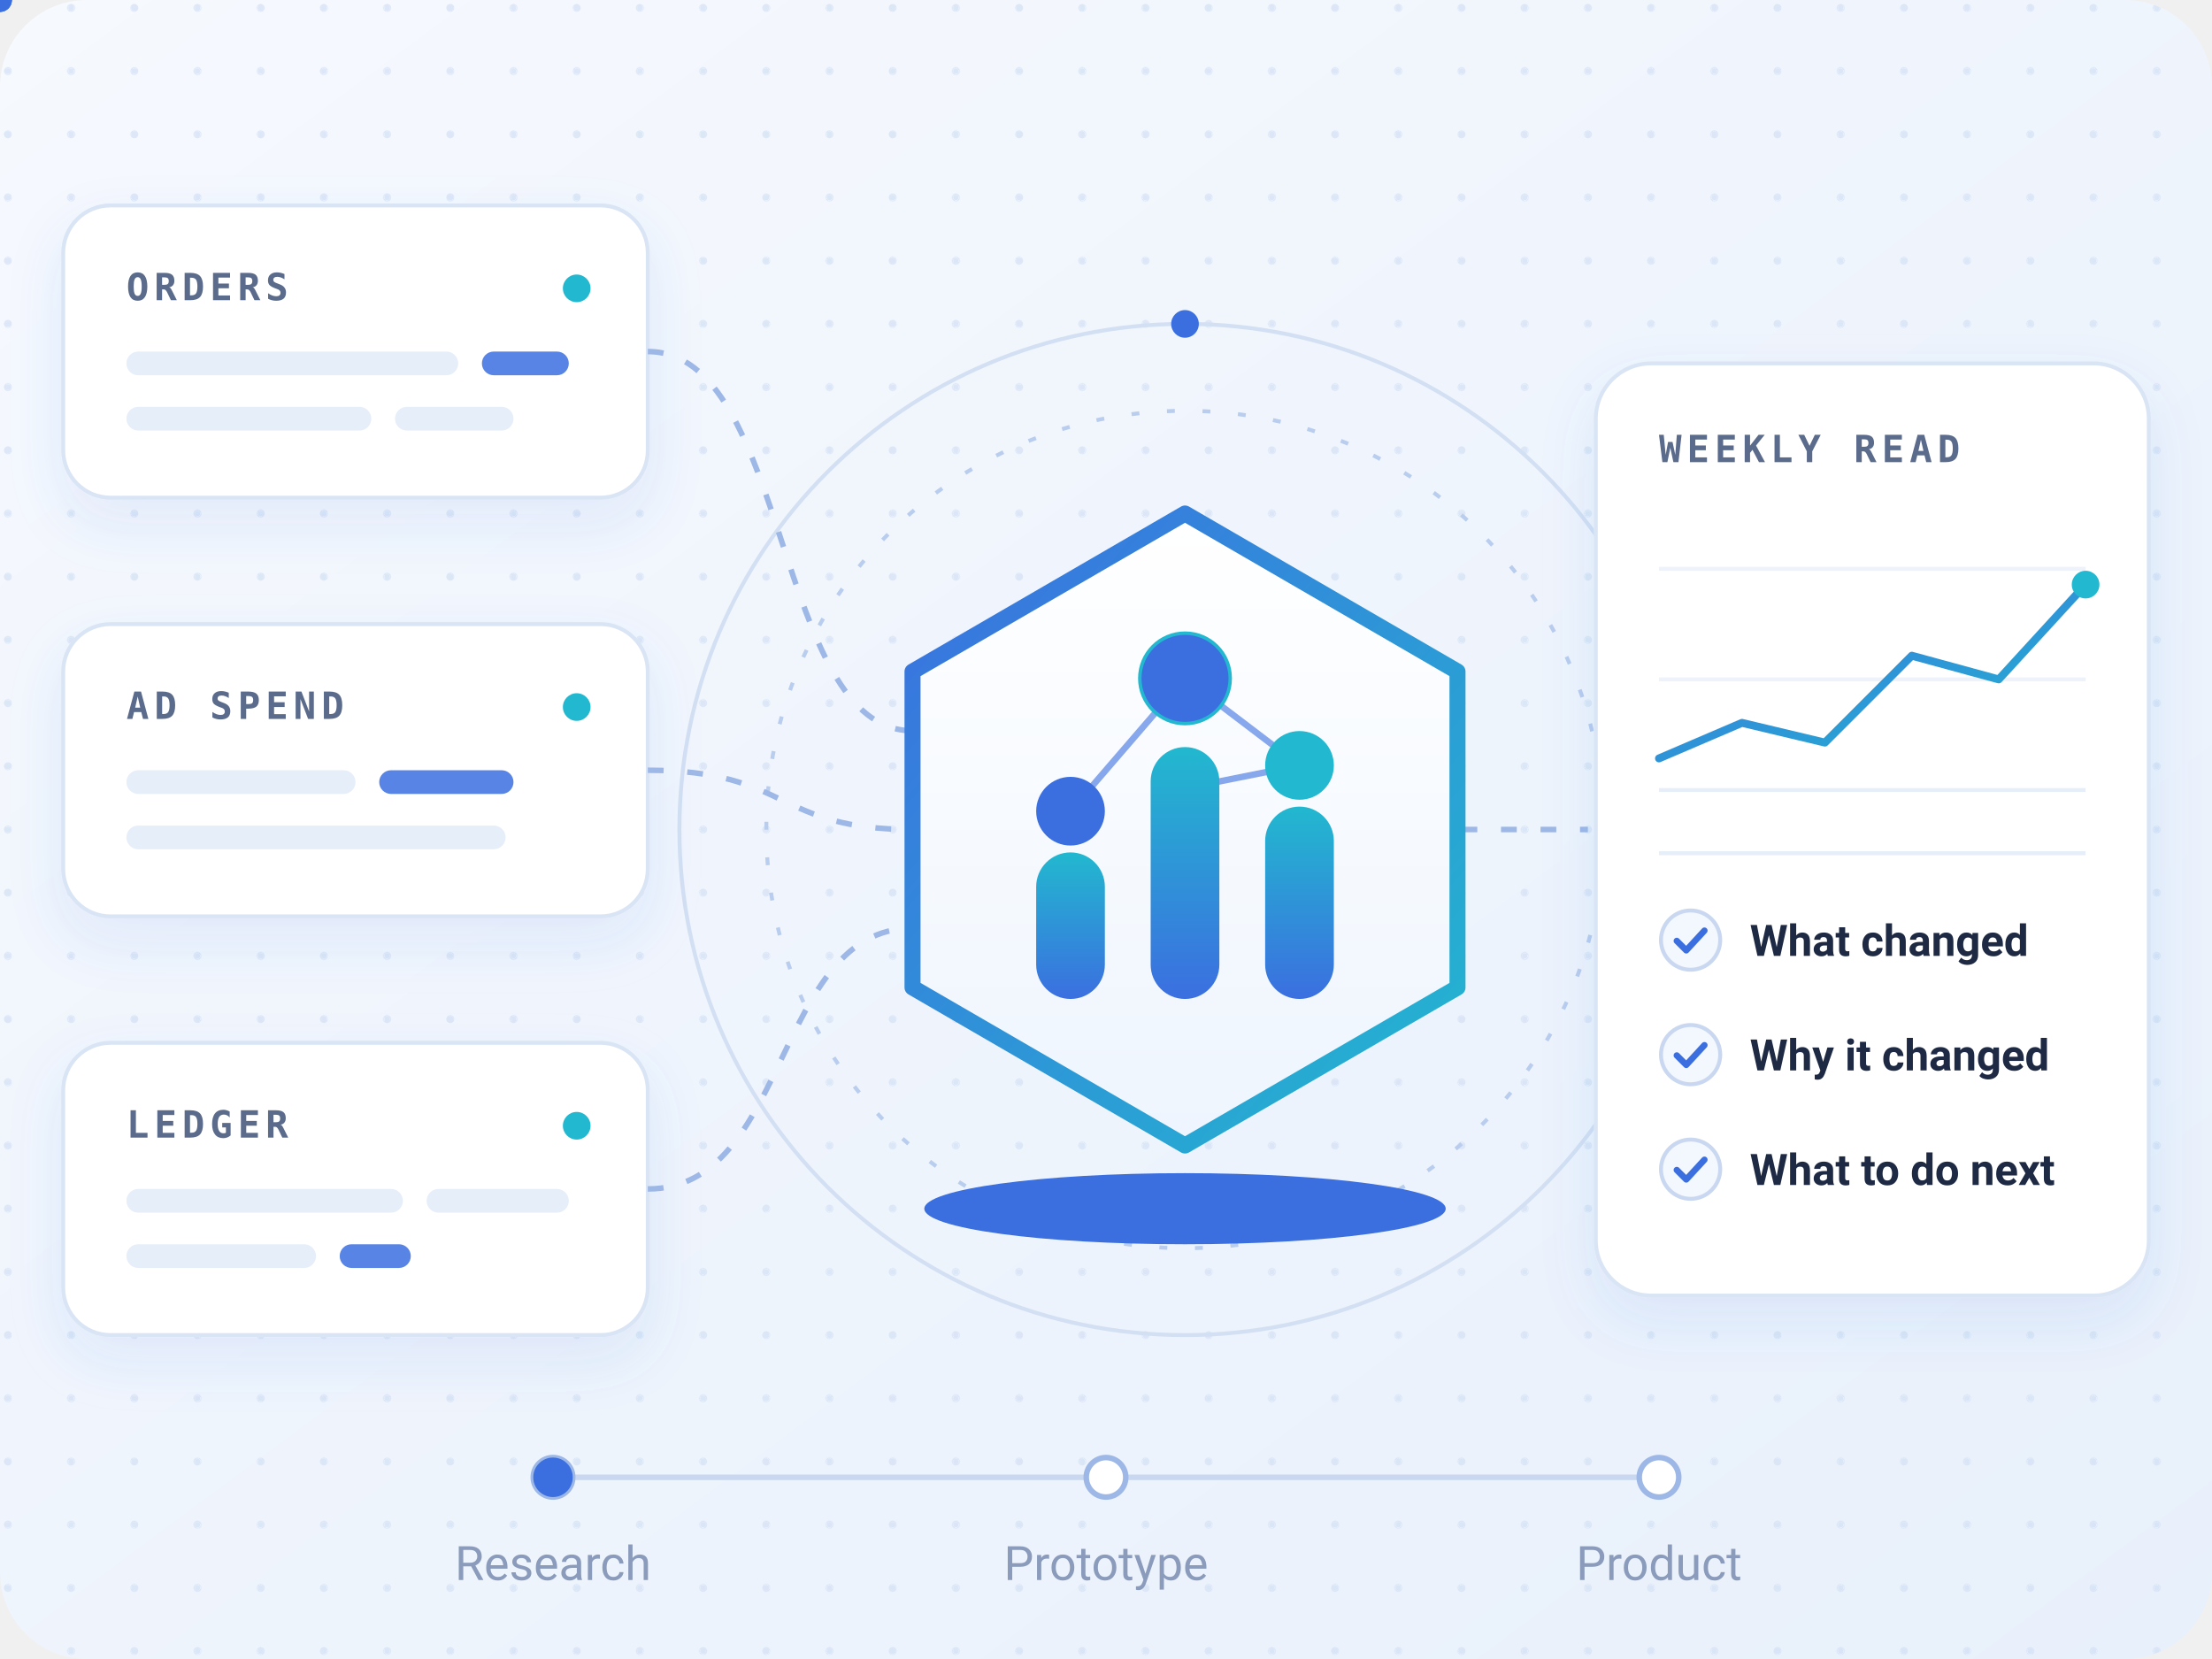
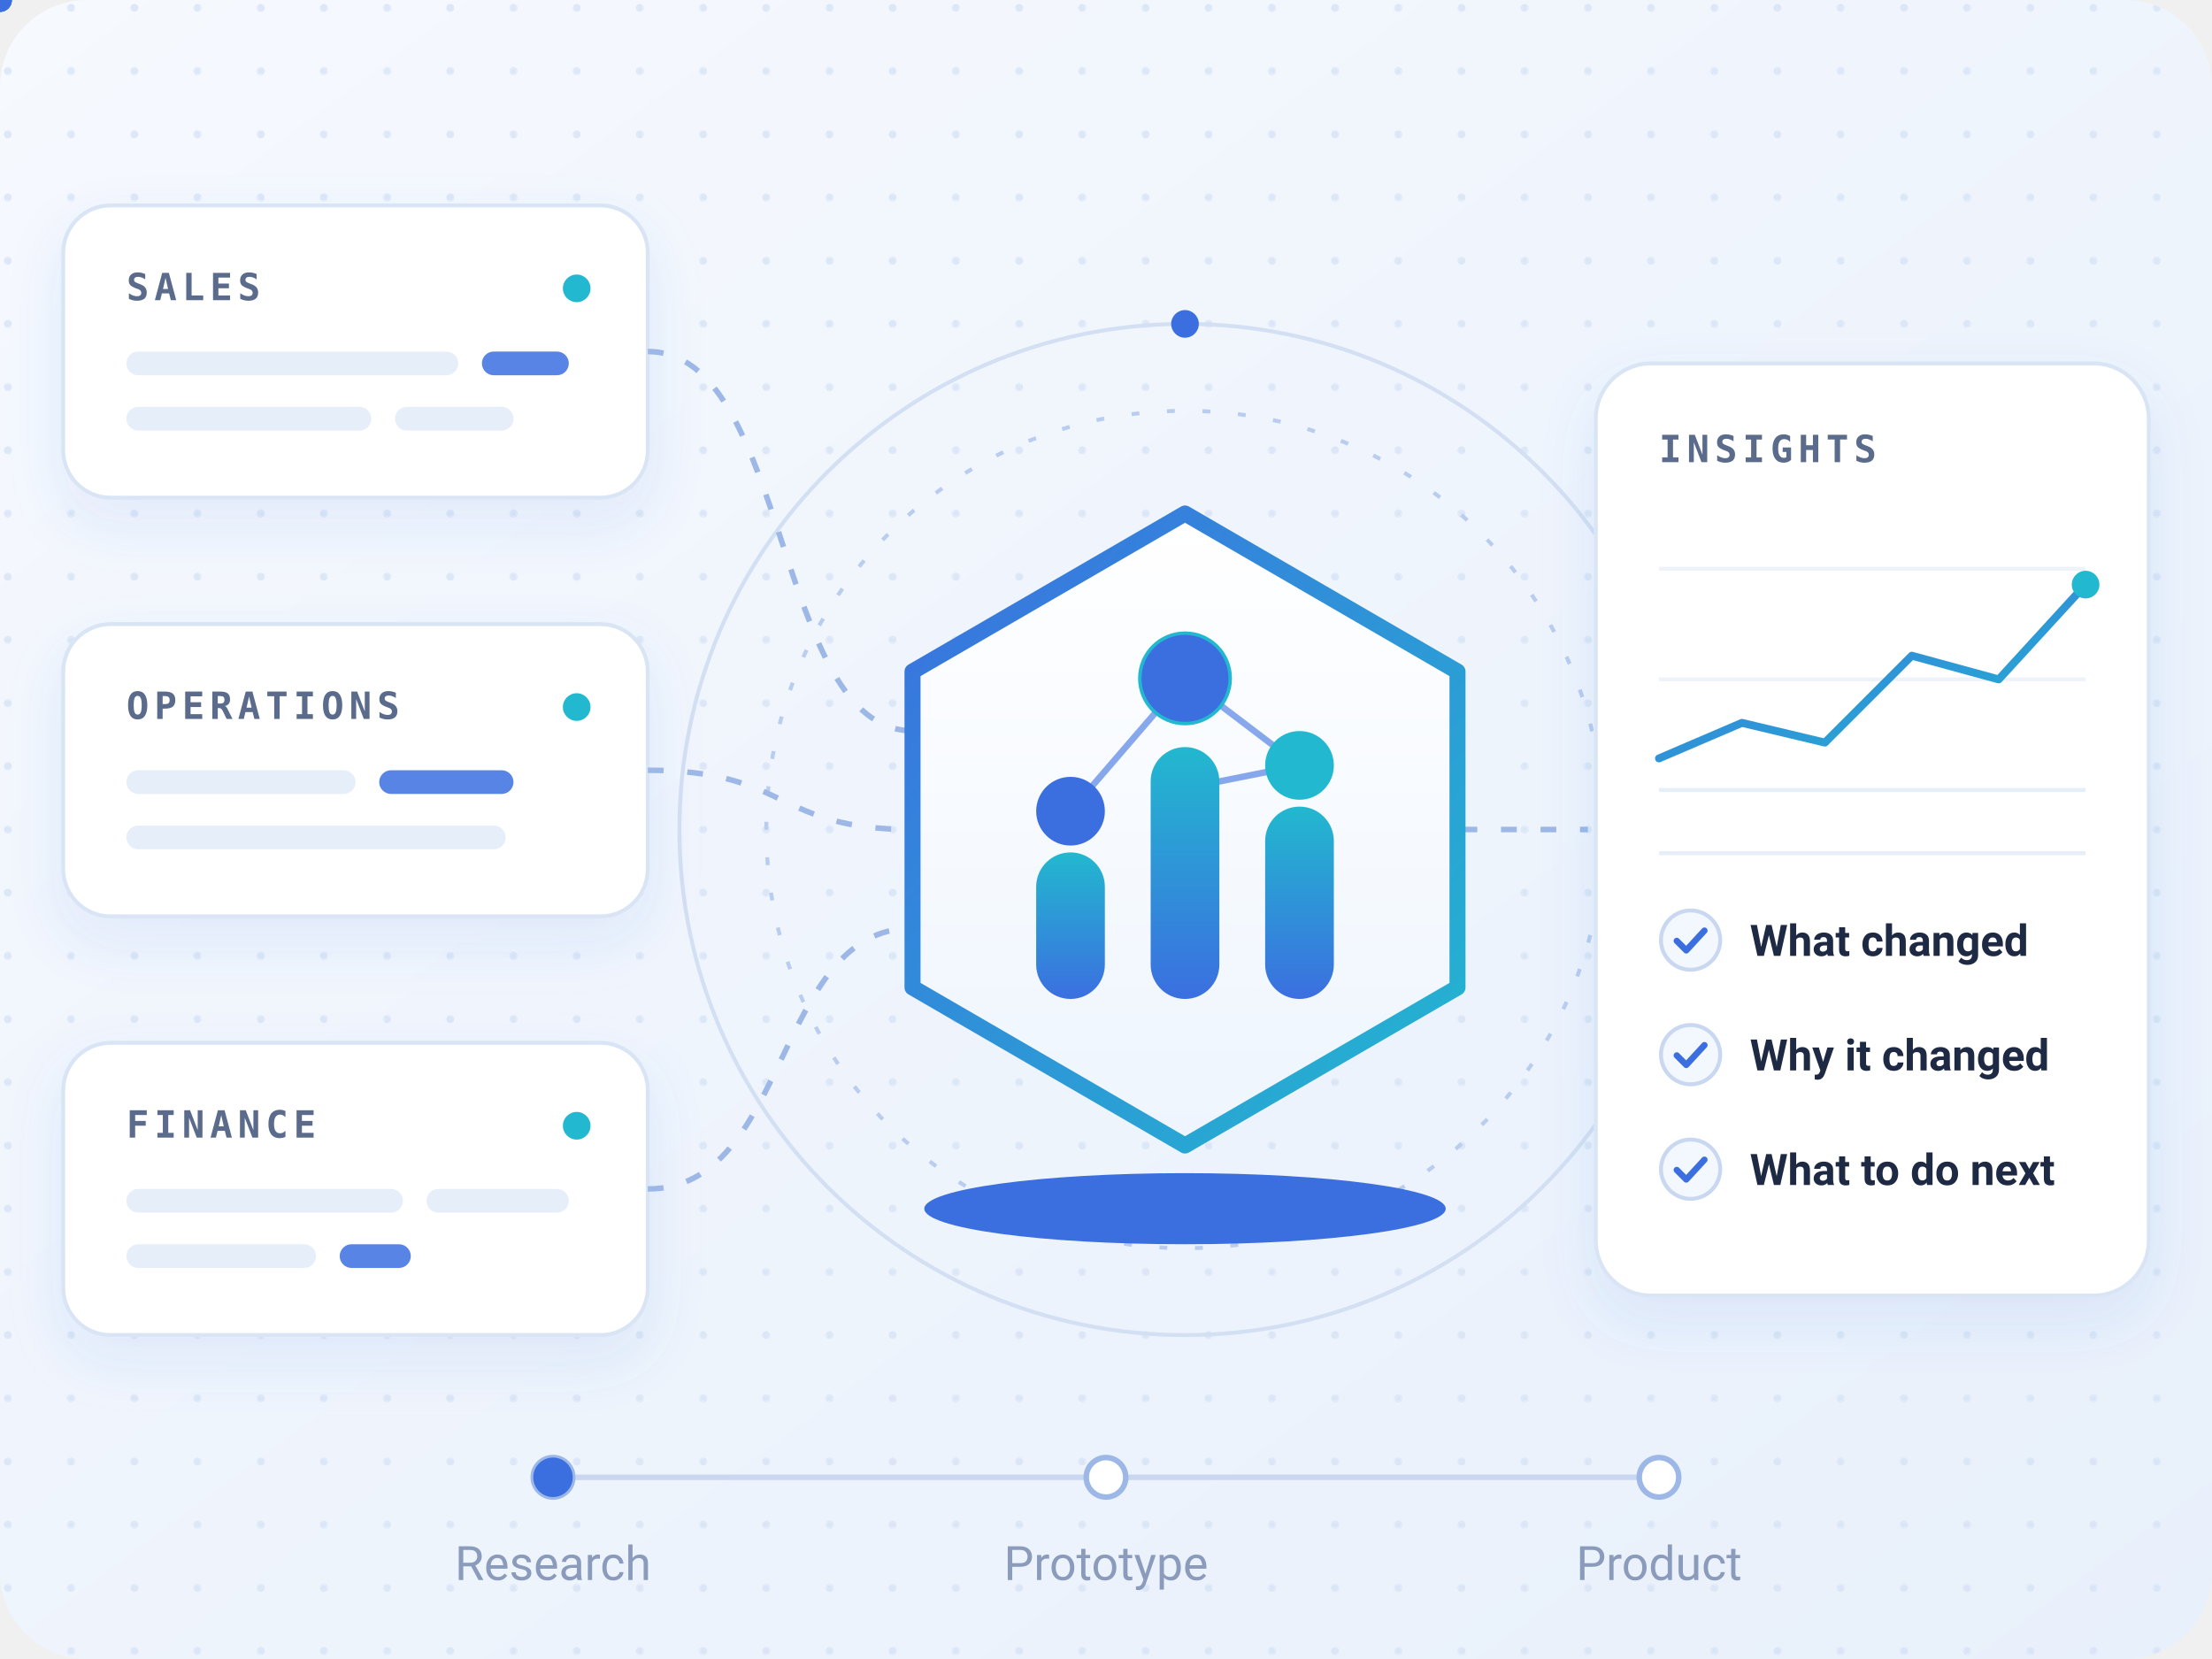
<svg xmlns="http://www.w3.org/2000/svg" xmlns:xlink="http://www.w3.org/1999/xlink" viewBox="0 0 560 420" role="img" aria-labelledby="t">
  <style>
  .sans { font-family: -apple-system, BlinkMacSystemFont, "Segoe UI", Roboto, "Helvetica Neue", Arial, sans-serif; }
  .mono { font-family: ui-monospace, "SF Mono", Menlo, Consolas, monospace; font-size: 9.5px; letter-spacing: .14em; fill: #5B6B8C; font-weight: 600; }
  .card { fill: #FFFFFF; stroke: #D9E5F5; stroke-width: 1; filter: url(#lift); }
  .skel { fill: #E6EEF9; }
  .ink { fill: #3B6FE0; }
  .cy { fill: #22B8CF; }
  .wire { fill: none; stroke: #9DB8E6; stroke-width: 1.4; stroke-dasharray: 4 6; animation: flow 1.6s linear infinite; }
  .mover { fill: #3B6FE0; }
  @keyframes flow { to { stroke-dashoffset: -40; } }

  .blink { animation: blink 2.4s ease-in-out infinite; }
  .b2 { animation-delay: .8s; } .b3 { animation-delay: 1.6s; }
  @keyframes blink { 0%, 100% { opacity: .25; } 50% { opacity: 1; } }

  .float { animation: float 6s ease-in-out infinite; }
  @keyframes float { 0%, 100% { transform: translateY(0); } 50% { transform: translateY(-6px); } }
  .shadow { transform-box: fill-box; transform-origin: center; animation: shadow 6s ease-in-out infinite; }
  @keyframes shadow { 0%, 100% { transform: scaleX(1); opacity: .07; } 50% { transform: scaleX(.9); opacity: .045; } }

  .bar { transform-box: fill-box; transform-origin: 50% 100%; animation: bar 4.2s cubic-bezier(.45,0,.2,1) infinite; }
  .bar2 { animation-delay: .5s; } .bar3 { animation-delay: 1s; }
  @keyframes bar { 0%, 100% { transform: scaleY(1); } 35% { transform: scaleY(1.16); } 65% { transform: scaleY(.88); } }
  .net { stroke-dasharray: 20; animation: draw 1.4s ease .3s both; }
  @keyframes draw { from { stroke-dashoffset: 20; } to { stroke-dashoffset: 0; } }
  .ping { transform-box: fill-box; transform-origin: center; animation: ping 2.8s ease-out infinite; }
  @keyframes ping { 0% { transform: scale(1); opacity: .5; } 100% { transform: scale(3.4); opacity: 0; } }

  .orbit { transform-origin: 300px 210px; animation: spin 48s linear infinite; }
  .orbit-rev { transform-origin: 300px 210px; animation: spin 30s linear infinite reverse; }
  @keyframes spin { to { transform: rotate(360deg); } }

  .chart { stroke-dasharray: 150; animation: chart 7s ease-in-out infinite; }
  @keyframes chart { 0% { stroke-dashoffset: 150; } 30%, 88% { stroke-dashoffset: 0; opacity: 1; } 100% { stroke-dashoffset: 0; opacity: 0; } }
  .chart-end { animation: pop 7s ease-in-out infinite; }
  @keyframes pop { 0%, 28% { opacity: 0; } 32%, 88% { opacity: 1; } 100% { opacity: 0; } }
  .tick { stroke-dasharray: 14; animation: tick 7s ease-in-out infinite; }
  .t2 { animation-name: tick2; } .t3 { animation-name: tick3; }
  @keyframes tick  { 0%, 34% { stroke-dashoffset: 14; } 40%, 88% { stroke-dashoffset: 0; opacity: 1; } 100% { opacity: 0; } }
  @keyframes tick2 { 0%, 44% { stroke-dashoffset: 14; } 50%, 88% { stroke-dashoffset: 0; opacity: 1; } 100% { opacity: 0; } }
  @keyframes tick3 { 0%, 54% { stroke-dashoffset: 14; } 60%, 88% { stroke-dashoffset: 0; opacity: 1; } 100% { opacity: 0; } }

  .step-dot { animation: step 9s cubic-bezier(.65,0,.35,1) infinite; }
  @keyframes step { 0%, 22% { transform: translateX(0); } 33%, 55% { transform: translateX(140px); } 66%, 92% { transform: translateX(280px); } 100% { transform: translateX(0); opacity: 0; } }
  .lbl-on { opacity: 0; animation: 9s ease infinite; }
  .on1 { animation-name: on1; } .on2 { animation-name: on2; } .on3 { animation-name: on3; }
  @keyframes on1 { 0%, 24% { opacity: 1; } 30%, 100% { opacity: 0; } }
  @keyframes on2 { 0%, 31% { opacity: 0; } 35%, 57% { opacity: 1; } 63%, 100% { opacity: 0; } }
  @keyframes on3 { 0%, 64% { opacity: 0; } 68%, 92% { opacity: 1; } 98%, 100% { opacity: 0; } }

  @media (prefers-reduced-motion: reduce) {
    * { animation: none !important; }
    .mover, .ping { display: none; }
  }
</style>
  <defs>
    <linearGradient id="wash" x1="0" y1="0" x2="1" y2="1">
      <stop offset="0" stop-color="#F6F9FE" />
      <stop offset="1" stop-color="#E8F0FB" />
    </linearGradient>
    <linearGradient id="brand" x1="0" y1="0" x2="1" y2="1">
      <stop offset="0" stop-color="#3B6FE0" />
      <stop offset="1" stop-color="#22B8CF" />
    </linearGradient>
    <linearGradient id="barg" x1="0" y1="1" x2="0" y2="0">
      <stop offset="0" stop-color="#3B6FE0" />
      <stop offset="1" stop-color="#22B8CF" />
    </linearGradient>
    <linearGradient id="hexfill" x1="0" y1="0" x2="0" y2="1">
      <stop offset="0" stop-color="#FFFFFF" />
      <stop offset="1" stop-color="#EEF5FE" />
    </linearGradient>
    <filter id="lift" x="-20%" y="-20%" width="140%" height="160%">
      <feDropShadow dx="0" dy="6" stdDeviation="7" flood-color="#3B6FE0" flood-opacity=".10" />
    </filter>
    <pattern id="dots" width="16" height="16" patternUnits="userSpaceOnUse">
      <circle cx="2" cy="2" r="1" fill="#D3E0F3" />
    </pattern>
    <path id="w1" d="M164 89 C200 89 196 185 231 185" />
    <path id="w2" d="M164 195 C200 195 196 210 231 210" />
    <path id="w3" d="M164 301 C200 301 196 235 231 235" />
    <path id="w4" d="M370 210 L402 210" />
  </defs>
  <rect x="0" y="0" width="560" height="420" rx="22" fill="url(#wash)" />
  <rect x="0" y="0" width="560" height="420" rx="22" fill="url(#dots)" opacity=".7" />
  <g class="orbit">
    <circle cx="300" cy="210" r="106" fill="none" stroke="#B9CDEE" stroke-width="1" stroke-dasharray="2 7" />
  </g>
  <g class="orbit-rev">
    <circle cx="300" cy="210" r="128" fill="none" stroke="#D3E0F3" stroke-width="1" />
    <circle cx="300" cy="82" r="3.5" fill="#3B6FE0" />
    <circle cx="428" cy="210" r="2.5" fill="#22B8CF" />
  </g>
  <g class="sans">
    <rect class="card" x="16" y="52" width="148" height="74" rx="12" />
-     <text class="mono" x="32" y="76">ORDERS</text>
+     <text class="mono" x="32" y="76">SALES</text>
    <circle class="cy blink" cx="146" cy="73" r="3.5" />
    <rect class="skel" x="32" y="89" width="84" height="6" rx="3" />
    <rect class="ink" x="122" y="89" width="22" height="6" rx="3" opacity=".85" />
    <rect class="skel" x="32" y="103" width="62" height="6" rx="3" />
    <rect class="skel" x="100" y="103" width="30" height="6" rx="3" />
    <rect class="card" x="16" y="158" width="148" height="74" rx="12" />
-     <text class="mono" x="32" y="182">AD SPEND</text>
+     <text class="mono" x="32" y="182">OPERATIONS</text>
    <circle class="cy blink b2" cx="146" cy="179" r="3.5" />
    <rect class="skel" x="32" y="195" width="58" height="6" rx="3" />
    <rect class="ink" x="96" y="195" width="34" height="6" rx="3" opacity=".85" />
    <rect class="skel" x="32" y="209" width="96" height="6" rx="3" />
    <rect class="card" x="16" y="264" width="148" height="74" rx="12" />
-     <text class="mono" x="32" y="288">LEDGER</text>
+     <text class="mono" x="32" y="288">FINANCE</text>
    <circle class="cy blink b3" cx="146" cy="285" r="3.5" />
    <rect class="skel" x="32" y="301" width="70" height="6" rx="3" />
    <rect class="skel" x="108" y="301" width="36" height="6" rx="3" />
    <rect class="skel" x="32" y="315" width="48" height="6" rx="3" />
    <rect class="ink" x="86" y="315" width="18" height="6" rx="3" opacity=".85" />
  </g>
  <use xlink:href="#w1" class="wire" />
  <use xlink:href="#w2" class="wire" />
  <use xlink:href="#w3" class="wire" />
  <use xlink:href="#w4" class="wire" />
  <circle class="mover" r="3">
    <animateMotion dur="2.6s" repeatCount="indefinite">
      <mpath xlink:href="#w1" />
    </animateMotion>
  </circle>
  <circle class="mover" r="3">
    <animateMotion dur="2.6s" begin=".9s" repeatCount="indefinite">
      <mpath xlink:href="#w2" />
    </animateMotion>
  </circle>
  <circle class="mover" r="3">
    <animateMotion dur="2.6s" begin="1.7s" repeatCount="indefinite">
      <mpath xlink:href="#w3" />
    </animateMotion>
  </circle>
  <circle class="mover" r="3">
    <animateMotion dur="1.3s" begin=".4s" repeatCount="indefinite">
      <mpath xlink:href="#w4" />
    </animateMotion>
  </circle>
  <ellipse class="shadow" cx="300" cy="306" rx="66" ry="9" fill="#3B6FE0" />
  <g class="float">
    <g transform="translate(207.25 117.25) scale(5.797)">
      <path d="M16 2.2 27.9 9.1v13.8L16 29.8 4.1 22.9V9.1z" fill="url(#hexfill)" stroke="url(#brand)" stroke-width=".7" stroke-linejoin="round" />
      <path class="net" d="M11 15.2 16 9.4l5 3.8z" fill="none" stroke="#3B6FE0" stroke-width=".28" stroke-linejoin="round" opacity=".6" />
      <rect fill="url(#barg)" class="bar" x="9.5" y="17" width="3" height="6.4" rx="1.5" />
      <rect fill="url(#barg)" class="bar bar2" x="14.5" y="12.4" width="3" height="11" rx="1.5" />
      <rect fill="url(#barg)" class="bar bar3" x="19.5" y="15" width="3" height="8.4" rx="1.5" />
      <circle class="ink" cx="11" cy="15.2" r="1.5" />
      <circle class="cy" cx="21" cy="13.2" r="1.5" />
      <circle class="ping" cx="16" cy="9.4" r="1.9" fill="none" stroke="#22B8CF" stroke-width=".3" />
      <circle class="ink" cx="16" cy="9.4" r="1.9" />
    </g>
  </g>
  <g class="sans">
    <rect class="card" x="404" y="92" width="140" height="236" rx="14" />
-     <text class="mono" x="420" y="117">WEEKLY READ</text>
+     <text class="mono" x="420" y="117">INSIGHTS</text>
    <line x1="420" y1="200" x2="528" y2="200" stroke="#E6EEF9" stroke-width="1" />
    <line x1="420" y1="172" x2="528" y2="172" stroke="#EEF3FB" stroke-width="1" />
    <line x1="420" y1="144" x2="528" y2="144" stroke="#EEF3FB" stroke-width="1" />
    <path class="chart" d="M420 192 L441 183 L462 188 L484 166 L506 172 L528 148" fill="none" stroke="url(#brand)" stroke-width="2" stroke-linecap="round" stroke-linejoin="round" />
    <circle class="chart-end" cx="528" cy="148" r="3.5" fill="#22B8CF" />
    <line x1="420" y1="216" x2="528" y2="216" stroke="#E6EEF9" />
    <circle cx="428" cy="238" r="7.5" fill="#F3F7FE" stroke="#C9D8F0" />
    <path class="tick" d="M424.5 238.2 l2.4 2.4 l4.6 -5" fill="none" stroke="#3B6FE0" stroke-width="1.6" stroke-linecap="round" stroke-linejoin="round" />
    <text x="443" y="242" font-size="11" fill="#1E2A44" font-weight="600">What changed</text>
    <circle cx="428" cy="267" r="7.5" fill="#F3F7FE" stroke="#C9D8F0" />
    <path class="tick t2" d="M424.5 267.2 l2.4 2.4 l4.6 -5" fill="none" stroke="#3B6FE0" stroke-width="1.6" stroke-linecap="round" stroke-linejoin="round" />
    <text x="443" y="271" font-size="11" fill="#1E2A44" font-weight="600">Why it changed</text>
    <circle cx="428" cy="296" r="7.5" fill="#F3F7FE" stroke="#C9D8F0" />
    <path class="tick t3" d="M424.5 296.2 l2.4 2.4 l4.6 -5" fill="none" stroke="#3B6FE0" stroke-width="1.6" stroke-linecap="round" stroke-linejoin="round" />
    <text x="443" y="300" font-size="11" fill="#1E2A44" font-weight="600">What to do next</text>
  </g>
  <g class="sans">
    <line x1="140" y1="374" x2="420" y2="374" stroke="#C9D8F0" stroke-width="1.4" />
    <circle cx="140" cy="374" r="5" fill="#FFFFFF" stroke="#9DB8E6" stroke-width="1.4" />
    <circle cx="280" cy="374" r="5" fill="#FFFFFF" stroke="#9DB8E6" stroke-width="1.4" />
    <circle cx="420" cy="374" r="5" fill="#FFFFFF" stroke="#9DB8E6" stroke-width="1.4" />
    <circle class="step-dot mover" cx="140" cy="374" r="5" />
    <g font-size="12" text-anchor="middle" fill="#8A9BBB">
      <text x="140" y="400">Research</text>
      <text x="280" y="400">Prototype</text>
      <text x="420" y="400">Product</text>
    </g>
    <g font-size="12" text-anchor="middle" fill="#2F5BC7" font-weight="600">
      <text class="lbl-on on1" x="140" y="400">Research</text>
      <text class="lbl-on on2" x="280" y="400">Prototype</text>
      <text class="lbl-on on3" x="420" y="400">Product</text>
    </g>
  </g>
</svg>
